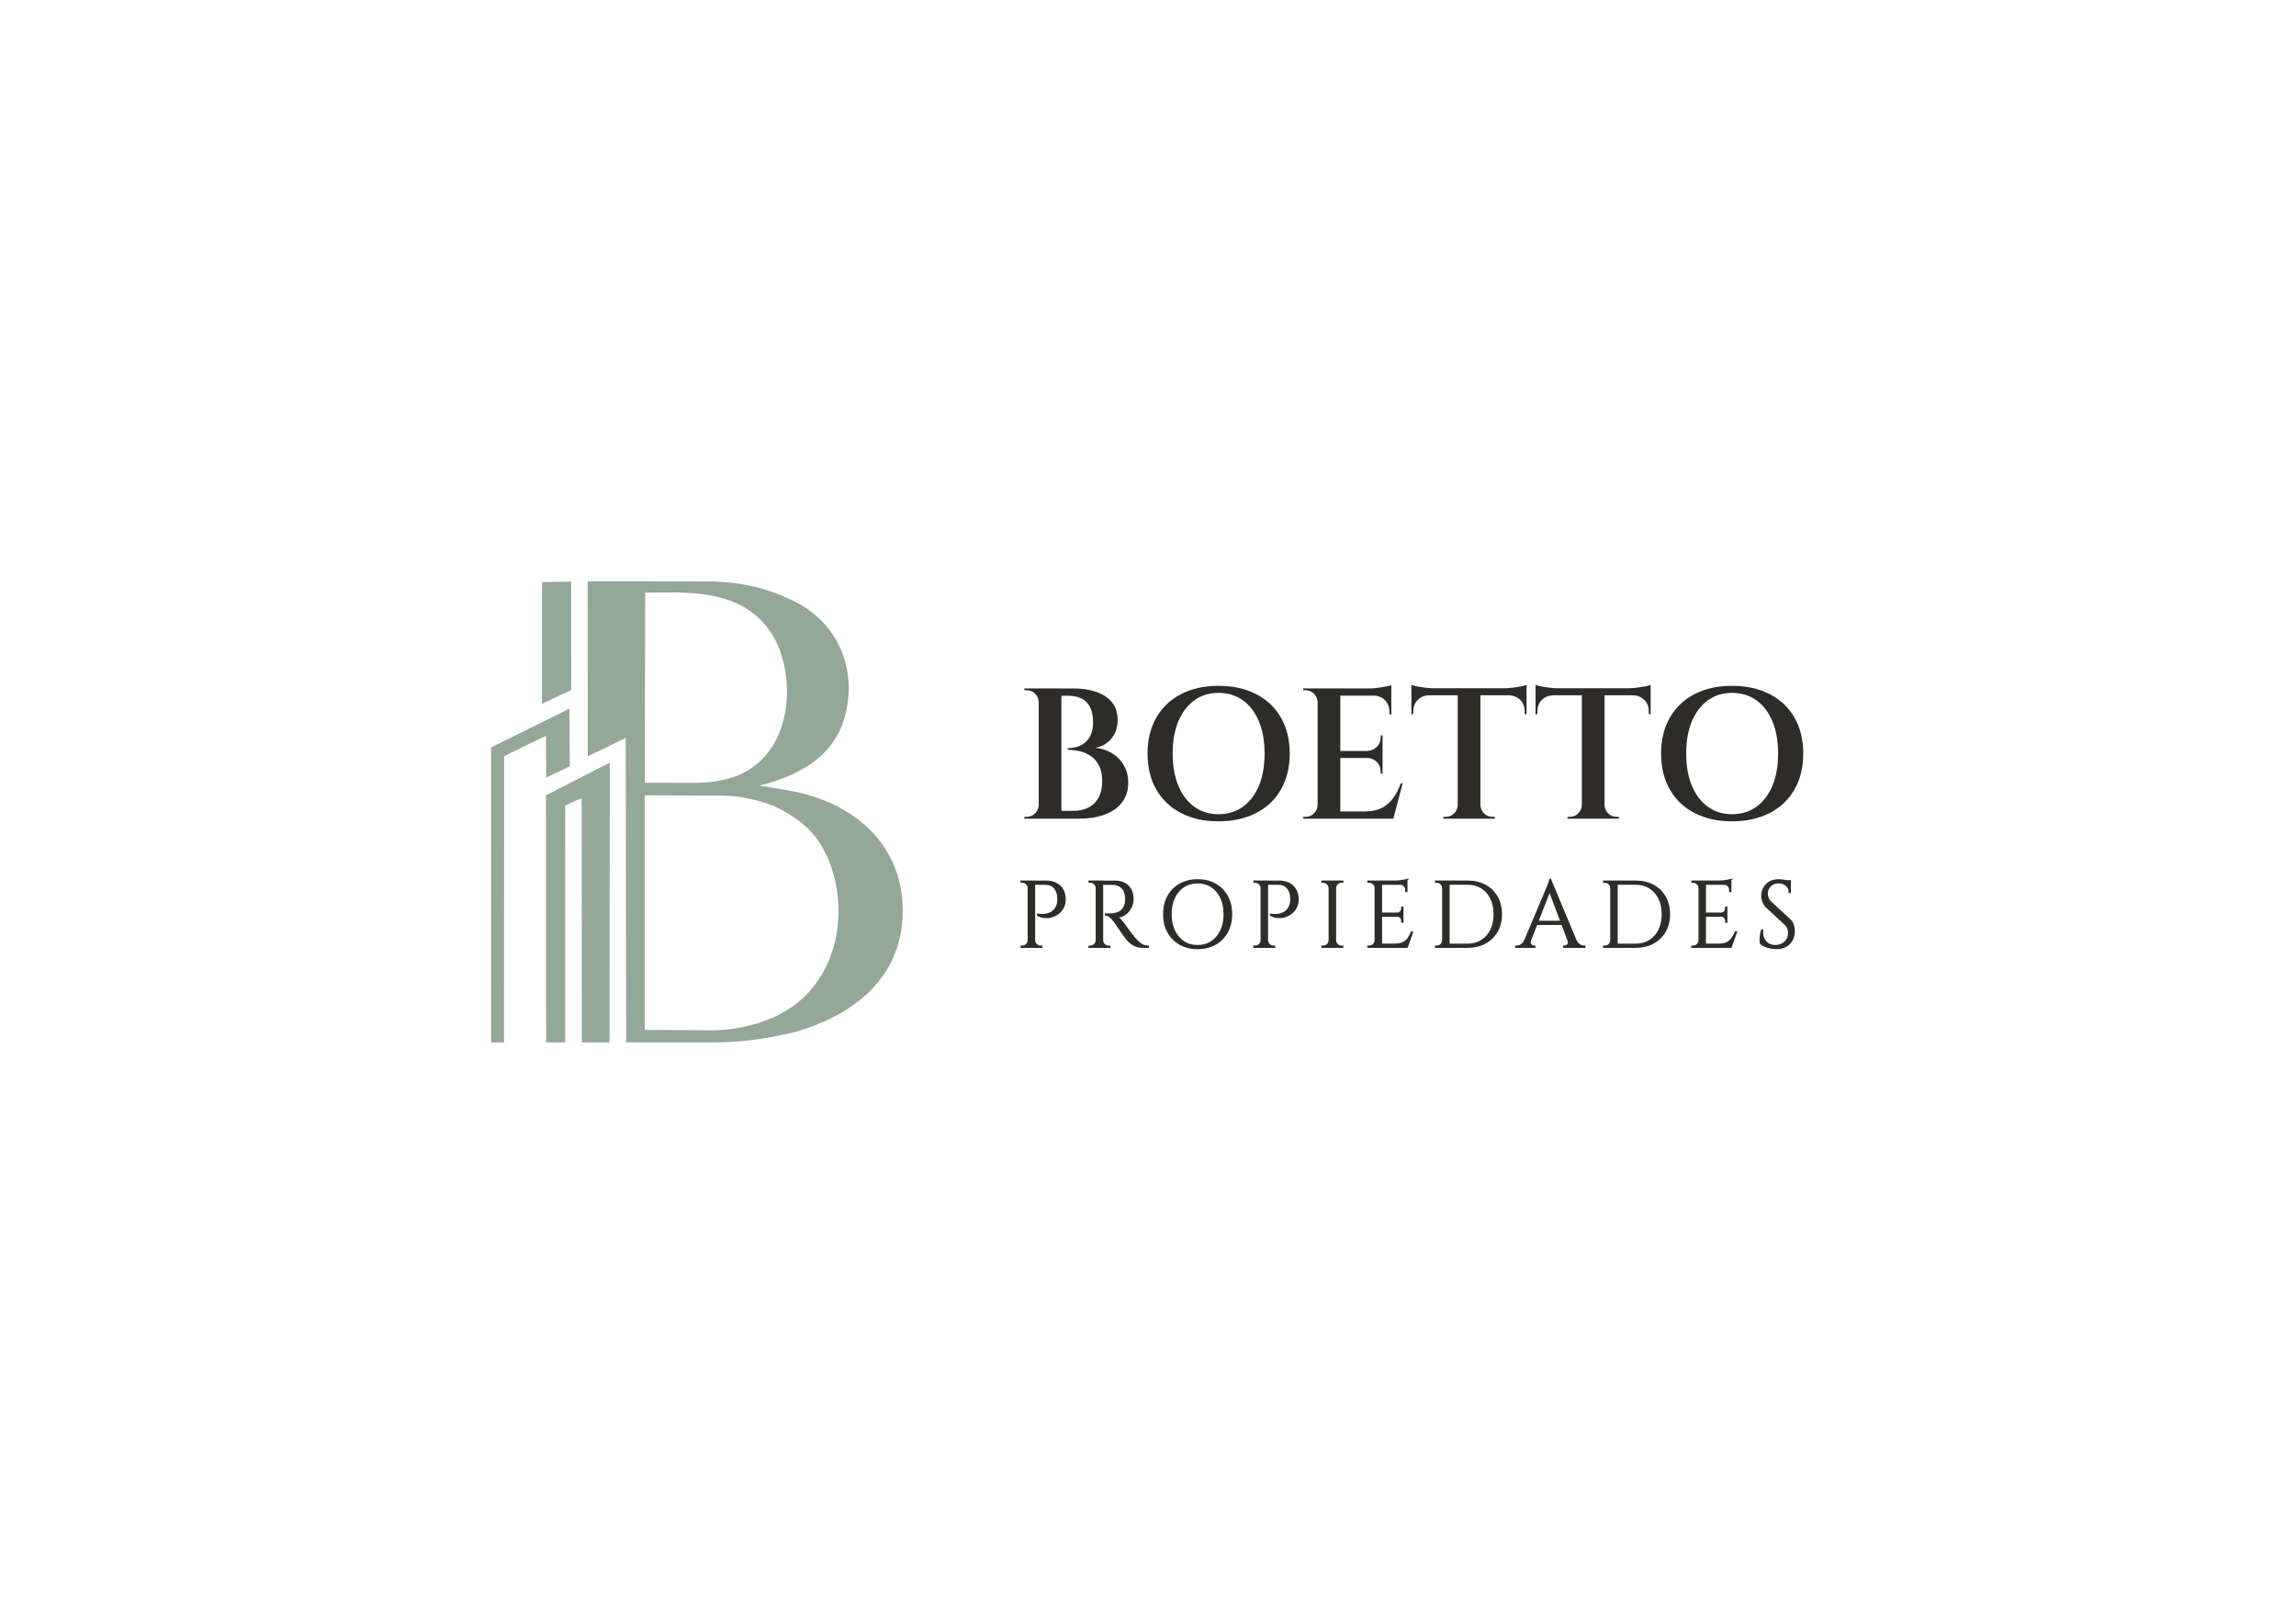
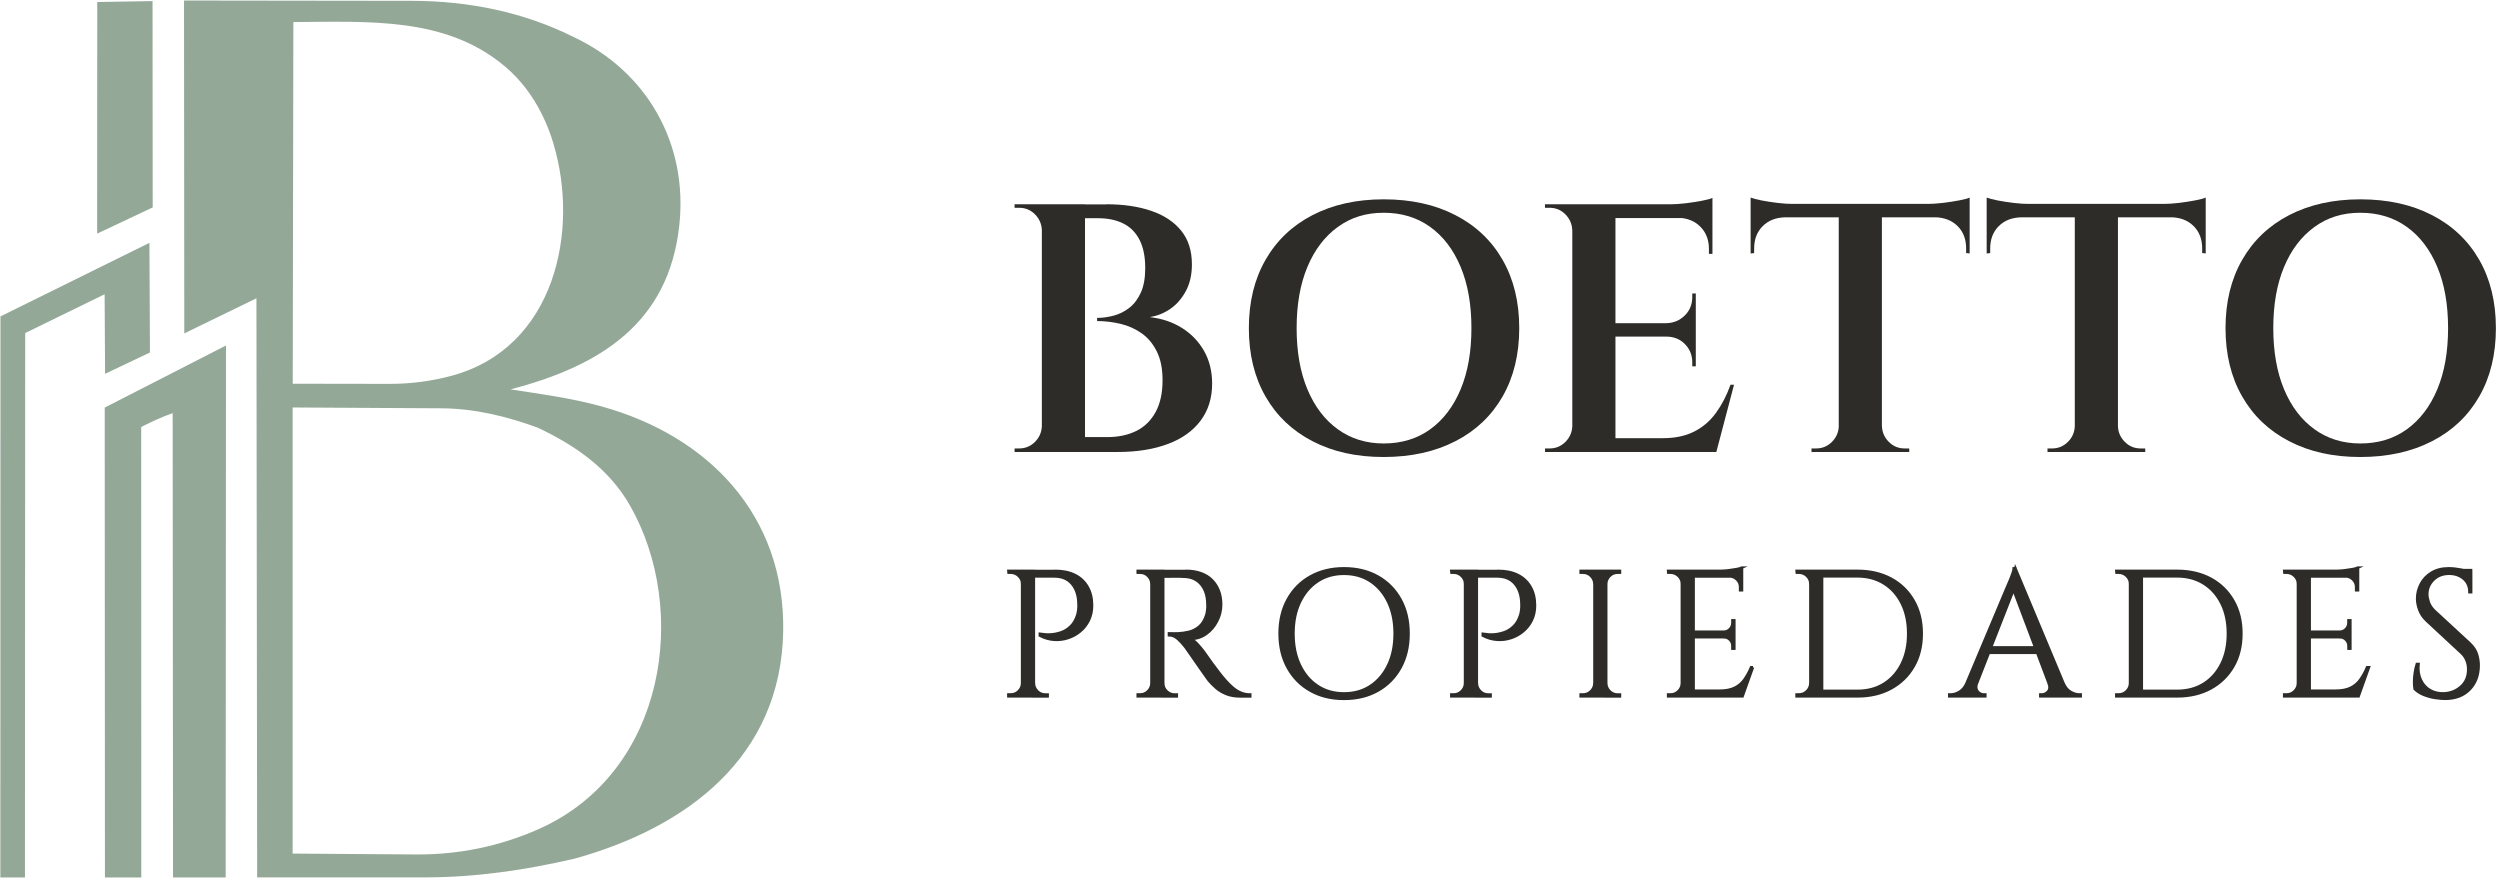
- <svg xmlns="http://www.w3.org/2000/svg" id="Capa_1" version="1.1" viewBox="0 0 841.89 595.28">
+ <svg xmlns="http://www.w3.org/2000/svg" id="Capa_1" version="1.1" viewBox="180 213 482 170">
  <path d="M295.91,291.34c20.62,5.67,35.47,20.97,35.09,43.37-.42,24.28-18.57,37.82-40.15,43.82-9.52,2.21-18.98,3.62-28.89,3.63h-32.38s-.14-111.65-.14-111.65l-13.91,6.77-.05-64.18,43.97.06c11.02.02,21.55,2.2,31.1,6.95,14.34,6.74,22.11,20.76,20.42,36.33-2.03,18.76-15.08,27.09-32.55,31.63,5.9.92,11.65,1.66,17.5,3.27ZM286.72,240.74c-1.75-5.83-4.83-11.16-9.51-15.05-11.35-9.46-26.01-8.51-40.65-8.44l-.12,69.73,18.72.03c4.02,0,7.98-.51,11.83-1.54,20.01-5.34,24.76-27.97,19.72-44.73ZM301.46,310.46c-4.04-7.07-10.51-11.58-17.8-15.01-5.98-2.18-12.12-3.7-18.7-3.73l-28.54-.16v86.01s23.67.17,23.67.17c8.32.06,16.25-1.55,23.78-4.9,24.64-10.96,29.04-42.33,17.59-62.38Z" fill="#93a897" />
  <polygon points="209.44 252.99 198.73 258.04 198.75 213.39 209.41 213.21 209.44 252.99" fill="#93a897" />
  <path d="M200.19,291.58l.04,87.64v2.95h7.01v-1.54h0v-1.55s0-2.72,0-2.72h0l-.02-81.04c2.26-1.13,3.87-1.88,6.07-2.67l.07,89.52h10.15l.06-102.56-23.38,11.97Z" fill="#93a897" />
  <polygon points="208.81 259.82 180.09 274 180.07 376.37 180.07 376.37 180.07 382.18 184.81 382.18 184.81 379.33 184.86 277.21 200.17 269.73 200.26 285.07 208.91 280.96 208.81 259.82" fill="#93a897" />
  <g>
    <path d="M381.07,257.36h-.2c-.05-1.18-.49-2.19-1.33-3.04-.84-.84-1.85-1.26-3.04-1.26h-.89v-.68h5.46v4.98ZM381.07,295.16v4.98h-5.46v-.68h.89c1.18,0,2.19-.42,3.04-1.26.84-.84,1.28-1.85,1.33-3.04h.2ZM389.19,252.38v47.76h-8.32v-47.76h8.32ZM393.29,252.38c3.27,0,6.15.42,8.63,1.26,2.48.84,4.41,2.11,5.8,3.82,1.39,1.71,2.08,3.88,2.08,6.52,0,2-.4,3.73-1.19,5.18-.8,1.46-1.8,2.59-3,3.41-1.21.82-2.51,1.34-3.92,1.57,2.36.27,4.45.98,6.24,2.12,1.8,1.14,3.21,2.62,4.23,4.43,1.02,1.82,1.54,3.91,1.54,6.28,0,2.77-.74,5.15-2.22,7.13-1.48,1.98-3.58,3.48-6.31,4.5-2.73,1.02-5.94,1.54-9.62,1.54h-6.96c.04-.96.07-1.91.07-2.87h4.84c2.14,0,4-.4,5.59-1.19,1.59-.79,2.83-2.01,3.72-3.65.89-1.64,1.33-3.68,1.33-6.14,0-2.18-.36-4.01-1.09-5.49-.73-1.48-1.69-2.65-2.9-3.51-1.21-.86-2.56-1.48-4.06-1.84-1.5-.36-3.03-.55-4.57-.55v-.61c1.05,0,2.11-.15,3.21-.44,1.09-.29,2.09-.79,3-1.5.91-.7,1.65-1.68,2.22-2.93.57-1.25.85-2.83.85-4.74,0-2.18-.36-3.99-1.09-5.42-.73-1.43-1.77-2.49-3.14-3.17-1.36-.68-3-1.02-4.91-1.02h-7.91s-.06-.27-.17-.68c-.11-.41-.28-1.07-.51-1.98h10.23Z" fill="#2e2c29" />
    <path d="M446.77,251.43c5.28,0,9.88,1.01,13.82,3.04,3.93,2.02,6.97,4.9,9.11,8.63,2.14,3.73,3.21,8.12,3.21,13.17s-1.07,9.44-3.21,13.17c-2.14,3.73-5.17,6.61-9.11,8.63-3.93,2.02-8.54,3.04-13.82,3.04s-9.8-1.01-13.71-3.04c-3.91-2.02-6.94-4.9-9.07-8.63-2.14-3.73-3.21-8.12-3.21-13.17s1.07-9.44,3.21-13.17c2.14-3.73,5.16-6.61,9.07-8.63,3.91-2.02,8.48-3.04,13.71-3.04ZM446.77,298.5c3.46,0,6.45-.91,8.97-2.73,2.52-1.82,4.48-4.39,5.87-7.71,1.39-3.32,2.08-7.25,2.08-11.8s-.69-8.48-2.08-11.8c-1.39-3.32-3.34-5.89-5.87-7.71s-5.52-2.73-8.97-2.73-6.31.91-8.83,2.73-4.48,4.39-5.87,7.71c-1.39,3.32-2.08,7.25-2.08,11.8s.69,8.48,2.08,11.8c1.39,3.32,3.34,5.89,5.87,7.71,2.52,1.82,5.47,2.73,8.83,2.73Z" fill="#2e2c29" />
    <path d="M483.34,257.36h-.21c-.05-1.18-.49-2.19-1.33-3.04-.84-.84-1.85-1.26-3.04-1.26h-.89v-.68h5.46v4.98ZM483.34,295.16v4.98h-5.46v-.68h.89c1.18,0,2.19-.42,3.04-1.26.84-.84,1.28-1.85,1.33-3.04h.21ZM491.46,252.38v47.76h-8.32v-47.76h8.32ZM510.16,252.38v2.66h-18.9v-2.66h18.9ZM506.95,275.31v2.59h-15.69v-2.59h15.69ZM509.54,297.48l1.16,2.66h-19.44v-2.66h18.28ZM514.32,287.18l-3.41,12.96h-12.76l2.46-2.66c2.32,0,4.32-.42,6-1.26s3.09-2.05,4.23-3.62c1.14-1.57,2.07-3.38,2.8-5.42h.68ZM506.95,269.58v5.87h-5.66v-.14c1.41-.04,2.59-.55,3.55-1.5s1.43-2.14,1.43-3.55v-.68h.68ZM506.95,277.76v5.87h-.68v-.75c0-1.41-.48-2.59-1.43-3.55s-2.14-1.43-3.55-1.43v-.14h5.66ZM510.16,251.16v1.98l-8.32-.75c1,0,2.06-.07,3.17-.2,1.11-.14,2.15-.3,3.1-.48s1.64-.36,2.05-.55ZM510.16,254.84v7.1h-.68v-.96c0-1.73-.55-3.15-1.64-4.26s-2.55-1.69-4.37-1.74v-.14h6.69Z" fill="#2e2c29" />
    <path d="M517.52,251.09c.45.18,1.15.36,2.08.55.93.18,1.97.34,3.1.48,1.14.14,2.18.2,3.14.2l-8.32.75v-1.98ZM559.75,252.31v2.59h-42.23v-2.59h42.23ZM524.14,254.7v.2c-1.77.05-3.21.61-4.3,1.71-1.09,1.09-1.64,2.52-1.64,4.3v.89l-.68.07v-7.16h6.62ZM534.72,295.16v4.98h-5.46v-.68h.89c1.18,0,2.2-.42,3.04-1.26.84-.84,1.29-1.85,1.33-3.04h.21ZM542.83,252.59v47.55h-8.32v-47.55h8.32ZM542.63,295.16h.21c.04,1.18.49,2.2,1.33,3.04.84.84,1.85,1.26,3.04,1.26h.89v.68h-5.46v-4.98ZM559.75,251.09v1.98l-8.32-.75c1,0,2.06-.07,3.17-.2s2.15-.3,3.11-.48,1.64-.36,2.05-.55ZM559.75,254.7v7.16l-.68-.07v-.89c0-1.77-.54-3.21-1.64-4.3s-2.53-1.66-4.3-1.71v-.2h6.62Z" fill="#2e2c29" />
    <path d="M563.03,251.09c.45.18,1.15.36,2.08.55.93.18,1.97.34,3.1.48s2.18.2,3.14.2l-8.32.75v-1.98ZM605.26,252.31v2.59h-42.23v-2.59h42.23ZM569.65,254.7v.2c-1.77.05-3.21.61-4.3,1.71s-1.64,2.52-1.64,4.3v.89l-.68.07v-7.16h6.62ZM580.22,295.16v4.98h-5.46v-.68h.89c1.18,0,2.19-.42,3.04-1.26.84-.84,1.29-1.85,1.33-3.04h.2ZM588.34,252.59v47.55h-8.32v-47.55h8.32ZM588.13,295.16h.21c.04,1.18.49,2.2,1.33,3.04.84.84,1.85,1.26,3.04,1.26h.89v.68h-5.46v-4.98ZM605.26,251.09v1.98l-8.32-.75c1,0,2.06-.07,3.17-.2,1.11-.14,2.15-.3,3.1-.48s1.64-.36,2.05-.55ZM605.26,254.7v7.16l-.68-.07v-.89c0-1.77-.55-3.21-1.64-4.3-1.09-1.09-2.52-1.66-4.3-1.71v-.2h6.62Z" fill="#2e2c29" />
    <path d="M635.07,251.43c5.28,0,9.88,1.01,13.82,3.04,3.93,2.02,6.97,4.9,9.11,8.63,2.14,3.73,3.21,8.12,3.21,13.17s-1.07,9.44-3.21,13.17c-2.14,3.73-5.17,6.61-9.11,8.63-3.93,2.02-8.54,3.04-13.82,3.04s-9.8-1.01-13.71-3.04c-3.91-2.02-6.94-4.9-9.07-8.63-2.14-3.73-3.21-8.12-3.21-13.17s1.07-9.44,3.21-13.17c2.14-3.73,5.16-6.61,9.07-8.63,3.91-2.02,8.48-3.04,13.71-3.04ZM635.07,298.5c3.46,0,6.45-.91,8.97-2.73,2.52-1.82,4.48-4.39,5.87-7.71,1.39-3.32,2.08-7.25,2.08-11.8s-.69-8.48-2.08-11.8c-1.39-3.32-3.34-5.89-5.87-7.71s-5.52-2.73-8.97-2.73-6.31.91-8.83,2.73-4.48,4.39-5.87,7.71c-1.39,3.32-2.08,7.25-2.08,11.8s.69,8.48,2.08,11.8c1.39,3.32,3.34,5.89,5.87,7.71,2.52,1.82,5.47,2.73,8.83,2.73Z" fill="#2e2c29" />
    <path d="M377.18,325.59h-.1c0-.6-.22-1.11-.66-1.54-.44-.43-.96-.64-1.55-.64h-.41l-.03-.34h2.76v2.52ZM377.18,344.73v2.52h-2.76v-.35h.45c.6,0,1.11-.21,1.54-.64s.65-.94.67-1.54h.1ZM379.32,323.07v24.18h-2.25v-24.18h2.25ZM383.43,323.07c1.47,0,2.74.26,3.8.79,1.06.53,1.88,1.3,2.45,2.3.58,1,.86,2.19.86,3.58,0,1.06-.21,2.01-.62,2.85s-.97,1.55-1.66,2.12c-.69.58-1.47,1.01-2.35,1.3-.88.29-1.78.4-2.71.33-.93-.07-1.84-.33-2.71-.79v-.34c.78.12,1.48.16,2.09.12.61-.03,1.26-.16,1.93-.38.68-.22,1.31-.6,1.9-1.16s1.03-1.32,1.33-2.31c.07-.25.13-.57.17-.95.05-.38.06-.75.03-1.12-.02-1.59-.44-2.87-1.24-3.83-.81-.97-1.95-1.45-3.42-1.45h-4.08c-.12-.35-.23-.69-.35-1.04h4.56ZM379.22,344.73h.1c.02.6.25,1.11.67,1.54.43.43.94.64,1.54.64h.45v.35h-2.76v-2.52Z" fill="#2e2c29" stroke="#2e2c29" stroke-miterlimit="10" stroke-width=".5" />
    <path d="M402.12,325.59h-.1c-.02-.6-.25-1.11-.67-1.54s-.94-.64-1.54-.64h-.45v-.34h2.76v2.52ZM402.12,344.73v2.52h-2.76v-.35h.45c.6,0,1.11-.21,1.54-.64s.65-.94.67-1.54h.1ZM404.26,323.07v24.18h-2.25v-24.18h2.25ZM408.69,323.07c1.04,0,1.97.15,2.82.45.84.3,1.55.73,2.12,1.3s1.02,1.24,1.33,2.04c.31.79.47,1.7.47,2.71,0,1.11-.26,2.17-.78,3.18-.52,1.01-1.22,1.84-2.11,2.47-.89.63-1.88.95-2.99.95.39.16.82.49,1.28.98.46.5.86.97,1.21,1.43.62.9,1.17,1.67,1.64,2.31.47.64.95,1.28,1.43,1.9.48.62.9,1.12,1.24,1.49.46.51.92.96,1.38,1.35.46.39.96.7,1.5.93.54.23,1.15.35,1.81.35v.35h-1.9c-1.06,0-1.98-.16-2.75-.48-.77-.32-1.42-.72-1.95-1.19-.53-.47-.98-.93-1.35-1.36-.07-.09-.26-.36-.57-.79-.31-.44-.68-.96-1.11-1.57s-.85-1.21-1.26-1.81c-.41-.6-.77-1.11-1.07-1.54-.3-.43-.47-.67-.52-.74-.44-.58-.92-1.11-1.45-1.59-.53-.48-1.11-.73-1.73-.73v-.34c.71.02,1.32.02,1.83,0,.6-.02,1.25-.12,1.97-.28.71-.16,1.38-.49,2-1,.62-.51,1.09-1.28,1.42-2.32.07-.25.13-.57.17-.95.05-.38.06-.75.03-1.12-.02-1.57-.42-2.82-1.19-3.75-.77-.93-1.8-1.43-3.09-1.5-.65-.05-1.31-.06-1.99-.05-.68.01-1.48.02-2.4.02,0-.02-.03-.12-.09-.29-.06-.17-.14-.43-.26-.78h4.87ZM404.16,344.73h.1c0,.6.22,1.11.66,1.54s.96.64,1.55.64h.41v.35h-2.73v-2.52Z" fill="#2e2c29" stroke="#2e2c29" stroke-miterlimit="10" stroke-width=".5" />
    <path d="M439.12,322.58c2.46,0,4.63.52,6.5,1.57s3.32,2.52,4.37,4.4c1.05,1.89,1.57,4.09,1.57,6.6s-.52,4.71-1.57,6.6c-1.05,1.89-2.5,3.36-4.37,4.41s-4.03,1.57-6.5,1.57-4.59-.52-6.46-1.57-3.32-2.52-4.37-4.41c-1.05-1.89-1.57-4.09-1.57-6.6s.52-4.71,1.57-6.6c1.05-1.89,2.5-3.36,4.37-4.4s4.02-1.57,6.46-1.57ZM439.12,346.7c1.96,0,3.67-.48,5.13-1.45,1.46-.97,2.6-2.31,3.42-4.04.82-1.73,1.23-3.74,1.23-6.05s-.41-4.32-1.23-6.05c-.82-1.73-1.96-3.07-3.42-4.04-1.46-.97-3.17-1.45-5.13-1.45s-3.63.48-5.1,1.45c-1.46.97-2.6,2.32-3.42,4.04-.82,1.73-1.23,3.74-1.23,6.05s.41,4.32,1.23,6.05,1.96,3.08,3.42,4.04c1.46.97,3.16,1.45,5.1,1.45Z" fill="#2e2c29" stroke="#2e2c29" stroke-miterlimit="10" stroke-width=".5" />
    <path d="M462.58,325.59h-.1c0-.6-.22-1.11-.66-1.54s-.96-.64-1.55-.64h-.41l-.04-.34h2.76v2.52ZM462.58,344.73v2.52h-2.76v-.35h.45c.6,0,1.11-.21,1.54-.64.43-.43.65-.94.67-1.54h.1ZM464.72,323.07v24.18h-2.25v-24.18h2.25ZM468.83,323.07c1.47,0,2.74.26,3.8.79,1.06.53,1.88,1.3,2.45,2.3.58,1,.86,2.19.86,3.58,0,1.06-.21,2.01-.62,2.85-.41.84-.97,1.55-1.66,2.12-.69.58-1.47,1.01-2.35,1.3-.88.29-1.78.4-2.71.33-.93-.07-1.84-.33-2.71-.79v-.34c.78.12,1.48.16,2.09.12.61-.03,1.25-.16,1.93-.38.68-.22,1.31-.6,1.9-1.16.59-.55,1.03-1.32,1.33-2.31.07-.25.13-.57.17-.95.04-.38.06-.75.03-1.12-.02-1.59-.44-2.87-1.24-3.83-.81-.97-1.95-1.45-3.42-1.45h-4.08c-.12-.35-.23-.69-.35-1.04h4.56ZM464.62,344.73h.1c.02.6.25,1.11.67,1.54.43.43.94.64,1.54.64h.45v.35h-2.76v-2.52Z" fill="#2e2c29" stroke="#2e2c29" stroke-miterlimit="10" stroke-width=".5" />
    <path d="M487.52,325.59h-.1c-.02-.6-.25-1.11-.67-1.54-.43-.43-.94-.64-1.54-.64h-.45v-.34h2.76v2.52ZM487.52,344.73v2.52h-2.76v-.35h.45c.6,0,1.11-.21,1.54-.64.43-.43.65-.94.67-1.54h.1ZM489.67,323.07v24.18h-2.25v-24.18h2.25ZM489.56,325.59v-2.52h2.76v.34h-.45c-.6,0-1.11.21-1.54.64-.43.43-.65.94-.67,1.54h-.1ZM489.56,344.73h.1c.02.6.25,1.11.67,1.54.43.43.94.64,1.54.64h.45v.35h-2.76v-2.52Z" fill="#2e2c29" stroke="#2e2c29" stroke-miterlimit="10" stroke-width=".5" />
    <path d="M504.38,325.59h-.1c0-.6-.22-1.11-.66-1.54-.44-.43-.96-.64-1.55-.64h-.42l-.03-.34h2.76v2.52ZM504.38,344.73v2.52h-2.76v-.35h.45c.6,0,1.11-.21,1.54-.64.43-.43.65-.94.67-1.54h.1ZM506.52,323.07v24.18h-2.25v-24.18h2.25ZM515.85,323.07v1.07h-9.43v-1.07h9.43ZM514.37,334.81v1.04h-7.95v-1.04h7.95ZM515.85,346.18v1.07h-9.43v-1.07h9.43ZM517.96,341.65l-2,5.6h-5.73l1.24-1.07c1.22,0,2.22-.19,2.99-.57.77-.38,1.4-.92,1.88-1.61.48-.69.91-1.47,1.28-2.35h.35ZM515.85,322.45v1l-4.21-.38c.51,0,1.04-.04,1.61-.1.56-.07,1.09-.15,1.57-.24.48-.09.83-.18,1.04-.28ZM514.37,332.6v2.28h-2v-.07c.46-.02.85-.2,1.17-.54.32-.33.48-.73.48-1.19v-.48h.35ZM514.37,335.78v2.28h-.35v-.52c0-.46-.16-.86-.48-1.19-.32-.33-.71-.5-1.17-.5v-.07h2ZM515.85,324.04v2.76h-.35v-.62c0-.55-.2-1.03-.59-1.43-.39-.4-.88-.62-1.45-.64v-.07h2.38Z" fill="#2e2c29" stroke="#2e2c29" stroke-miterlimit="10" stroke-width=".5" />
    <path d="M529.15,325.59h-.1c0-.6-.22-1.11-.66-1.54s-.96-.64-1.55-.64h-.41l-.03-.34h2.76v2.52ZM529.15,344.73v2.52h-2.76v-.35h.45c.6,0,1.11-.21,1.54-.64.43-.43.65-.94.67-1.54h.1ZM531.29,323.07v24.18h-2.24v-24.18h2.24ZM538.1,323.07c2.46,0,4.62.5,6.48,1.5s3.3,2.41,4.35,4.23,1.57,3.94,1.57,6.36-.52,4.53-1.57,6.34c-1.05,1.81-2.5,3.22-4.35,4.23-1.85,1.01-4.01,1.52-6.48,1.52h-7.39l-.04-1.04h7.43c1.98,0,3.7-.46,5.16-1.38s2.6-2.21,3.42-3.87c.82-1.66,1.23-3.59,1.23-5.8s-.41-4.15-1.23-5.8c-.82-1.66-1.96-2.95-3.44-3.87-1.47-.92-3.19-1.38-5.15-1.38h-7.77v-1.04h7.77Z" fill="#2e2c29" stroke="#2e2c29" stroke-miterlimit="10" stroke-width=".5" />
    <path d="M561.14,344.73c-.16.46-.18.85-.07,1.17.12.32.31.57.57.74s.54.26.81.26h.31v.35h-6.94v-.35h.31c.53,0,1.08-.17,1.64-.5.56-.33,1.03-.89,1.4-1.67h1.97ZM568.57,322.58l.31,2.42-8.67,22.14h-2.07l8.84-21c.25-.58.47-1.07.64-1.49.17-.42.32-.82.45-1.21s.19-.68.19-.86h.31ZM573.44,337.82v1.04h-10.81v-1.04h10.81ZM568.57,322.58l10.23,24.46h-2.94l-7.98-21.18.69-3.28ZM575,344.73h2.83c.35.78.81,1.34,1.38,1.67.58.33,1.13.5,1.66.5h.28v.35h-7.77v-.35h.31c.44,0,.83-.19,1.17-.57.34-.38.39-.92.14-1.61Z" fill="#2e2c29" stroke="#2e2c29" stroke-miterlimit="10" stroke-width=".5" />
    <path d="M590.79,325.59h-.1c0-.6-.22-1.11-.66-1.54s-.96-.64-1.55-.64h-.41l-.03-.34h2.76v2.52ZM590.79,344.73v2.52h-2.76v-.35h.45c.6,0,1.11-.21,1.54-.64.43-.43.65-.94.67-1.54h.1ZM592.93,323.07v24.18h-2.25v-24.18h2.25ZM599.73,323.07c2.46,0,4.62.5,6.48,1.5s3.3,2.41,4.35,4.23c1.05,1.82,1.57,3.94,1.57,6.36s-.52,4.53-1.57,6.34c-1.05,1.81-2.5,3.22-4.35,4.23-1.85,1.01-4.01,1.52-6.48,1.52h-7.39l-.04-1.04h7.43c1.98,0,3.7-.46,5.17-1.38,1.46-.92,2.6-2.21,3.42-3.87.82-1.66,1.23-3.59,1.23-5.8s-.41-4.15-1.23-5.8-1.96-2.95-3.44-3.87-3.19-1.38-5.15-1.38h-7.77v-1.04h7.77Z" fill="#2e2c29" stroke="#2e2c29" stroke-miterlimit="10" stroke-width=".5" />
    <path d="M623.16,325.59h-.1c0-.6-.22-1.11-.66-1.54s-.96-.64-1.55-.64h-.41l-.03-.34h2.76v2.52ZM623.16,344.73v2.52h-2.76v-.35h.45c.6,0,1.11-.21,1.54-.64.43-.43.65-.94.67-1.54h.1ZM625.3,323.07v24.18h-2.25v-24.18h2.25ZM634.62,323.07v1.07h-9.43v-1.07h9.43ZM633.14,334.81v1.04h-7.95v-1.04h7.95ZM634.62,346.18v1.07h-9.43v-1.07h9.43ZM636.73,341.65l-2,5.6h-5.74l1.24-1.07c1.22,0,2.22-.19,2.99-.57.77-.38,1.4-.92,1.88-1.61.48-.69.91-1.47,1.28-2.35h.35ZM634.62,322.45v1l-4.21-.38c.51,0,1.04-.04,1.61-.1.56-.07,1.09-.15,1.57-.24.48-.09.83-.18,1.04-.28ZM633.14,332.6v2.28h-2v-.07c.46-.02.85-.2,1.17-.54.32-.33.48-.73.48-1.19v-.48h.34ZM633.14,335.78v2.28h-.34v-.52c0-.46-.16-.86-.48-1.19s-.71-.5-1.17-.5v-.07h2ZM634.62,324.04v2.76h-.35v-.62c0-.55-.2-1.03-.59-1.43-.39-.4-.88-.62-1.45-.64v-.07h2.38Z" fill="#2e2c29" stroke="#2e2c29" stroke-miterlimit="10" stroke-width=".5" />
    <path d="M652.11,322.58c.37,0,.77.02,1.19.07.43.05.84.11,1.24.19.4.08.77.16,1.11.24.33.08.59.17.78.26v3.83h-.31c0-1.11-.38-1.97-1.14-2.61-.76-.63-1.68-.95-2.76-.95-1.27,0-2.29.4-3.08,1.19s-1.17,1.72-1.17,2.78c0,.44.1.95.29,1.54.2.59.56,1.13,1.09,1.64l6.81,6.29c.69.65,1.15,1.34,1.38,2.07.23.74.34,1.45.34,2.14,0,1.91-.58,3.47-1.74,4.66-1.16,1.2-2.74,1.8-4.72,1.8-.55,0-1.2-.06-1.95-.17s-1.47-.32-2.18-.6c-.7-.29-1.28-.66-1.74-1.12-.07-.37-.1-.83-.1-1.38s.05-1.13.14-1.75.22-1.17.38-1.68h.31c-.12,1.17.03,2.2.45,3.08.41.88,1.02,1.54,1.81,1.99s1.7.65,2.71.6c1.27-.07,2.35-.51,3.26-1.33s1.37-1.92,1.37-3.3c0-.67-.12-1.27-.35-1.81-.23-.54-.56-1.01-1-1.4l-6.63-6.15c-.69-.64-1.17-1.35-1.45-2.12s-.42-1.49-.42-2.16c0-.97.23-1.9.69-2.8.46-.9,1.15-1.63,2.06-2.19.91-.56,2.02-.85,3.33-.85ZM656.42,322.93v.73h-2.63v-.73h2.63Z" fill="#2e2c29" stroke="#2e2c29" stroke-miterlimit="10" stroke-width=".5" />
  </g>
</svg>
